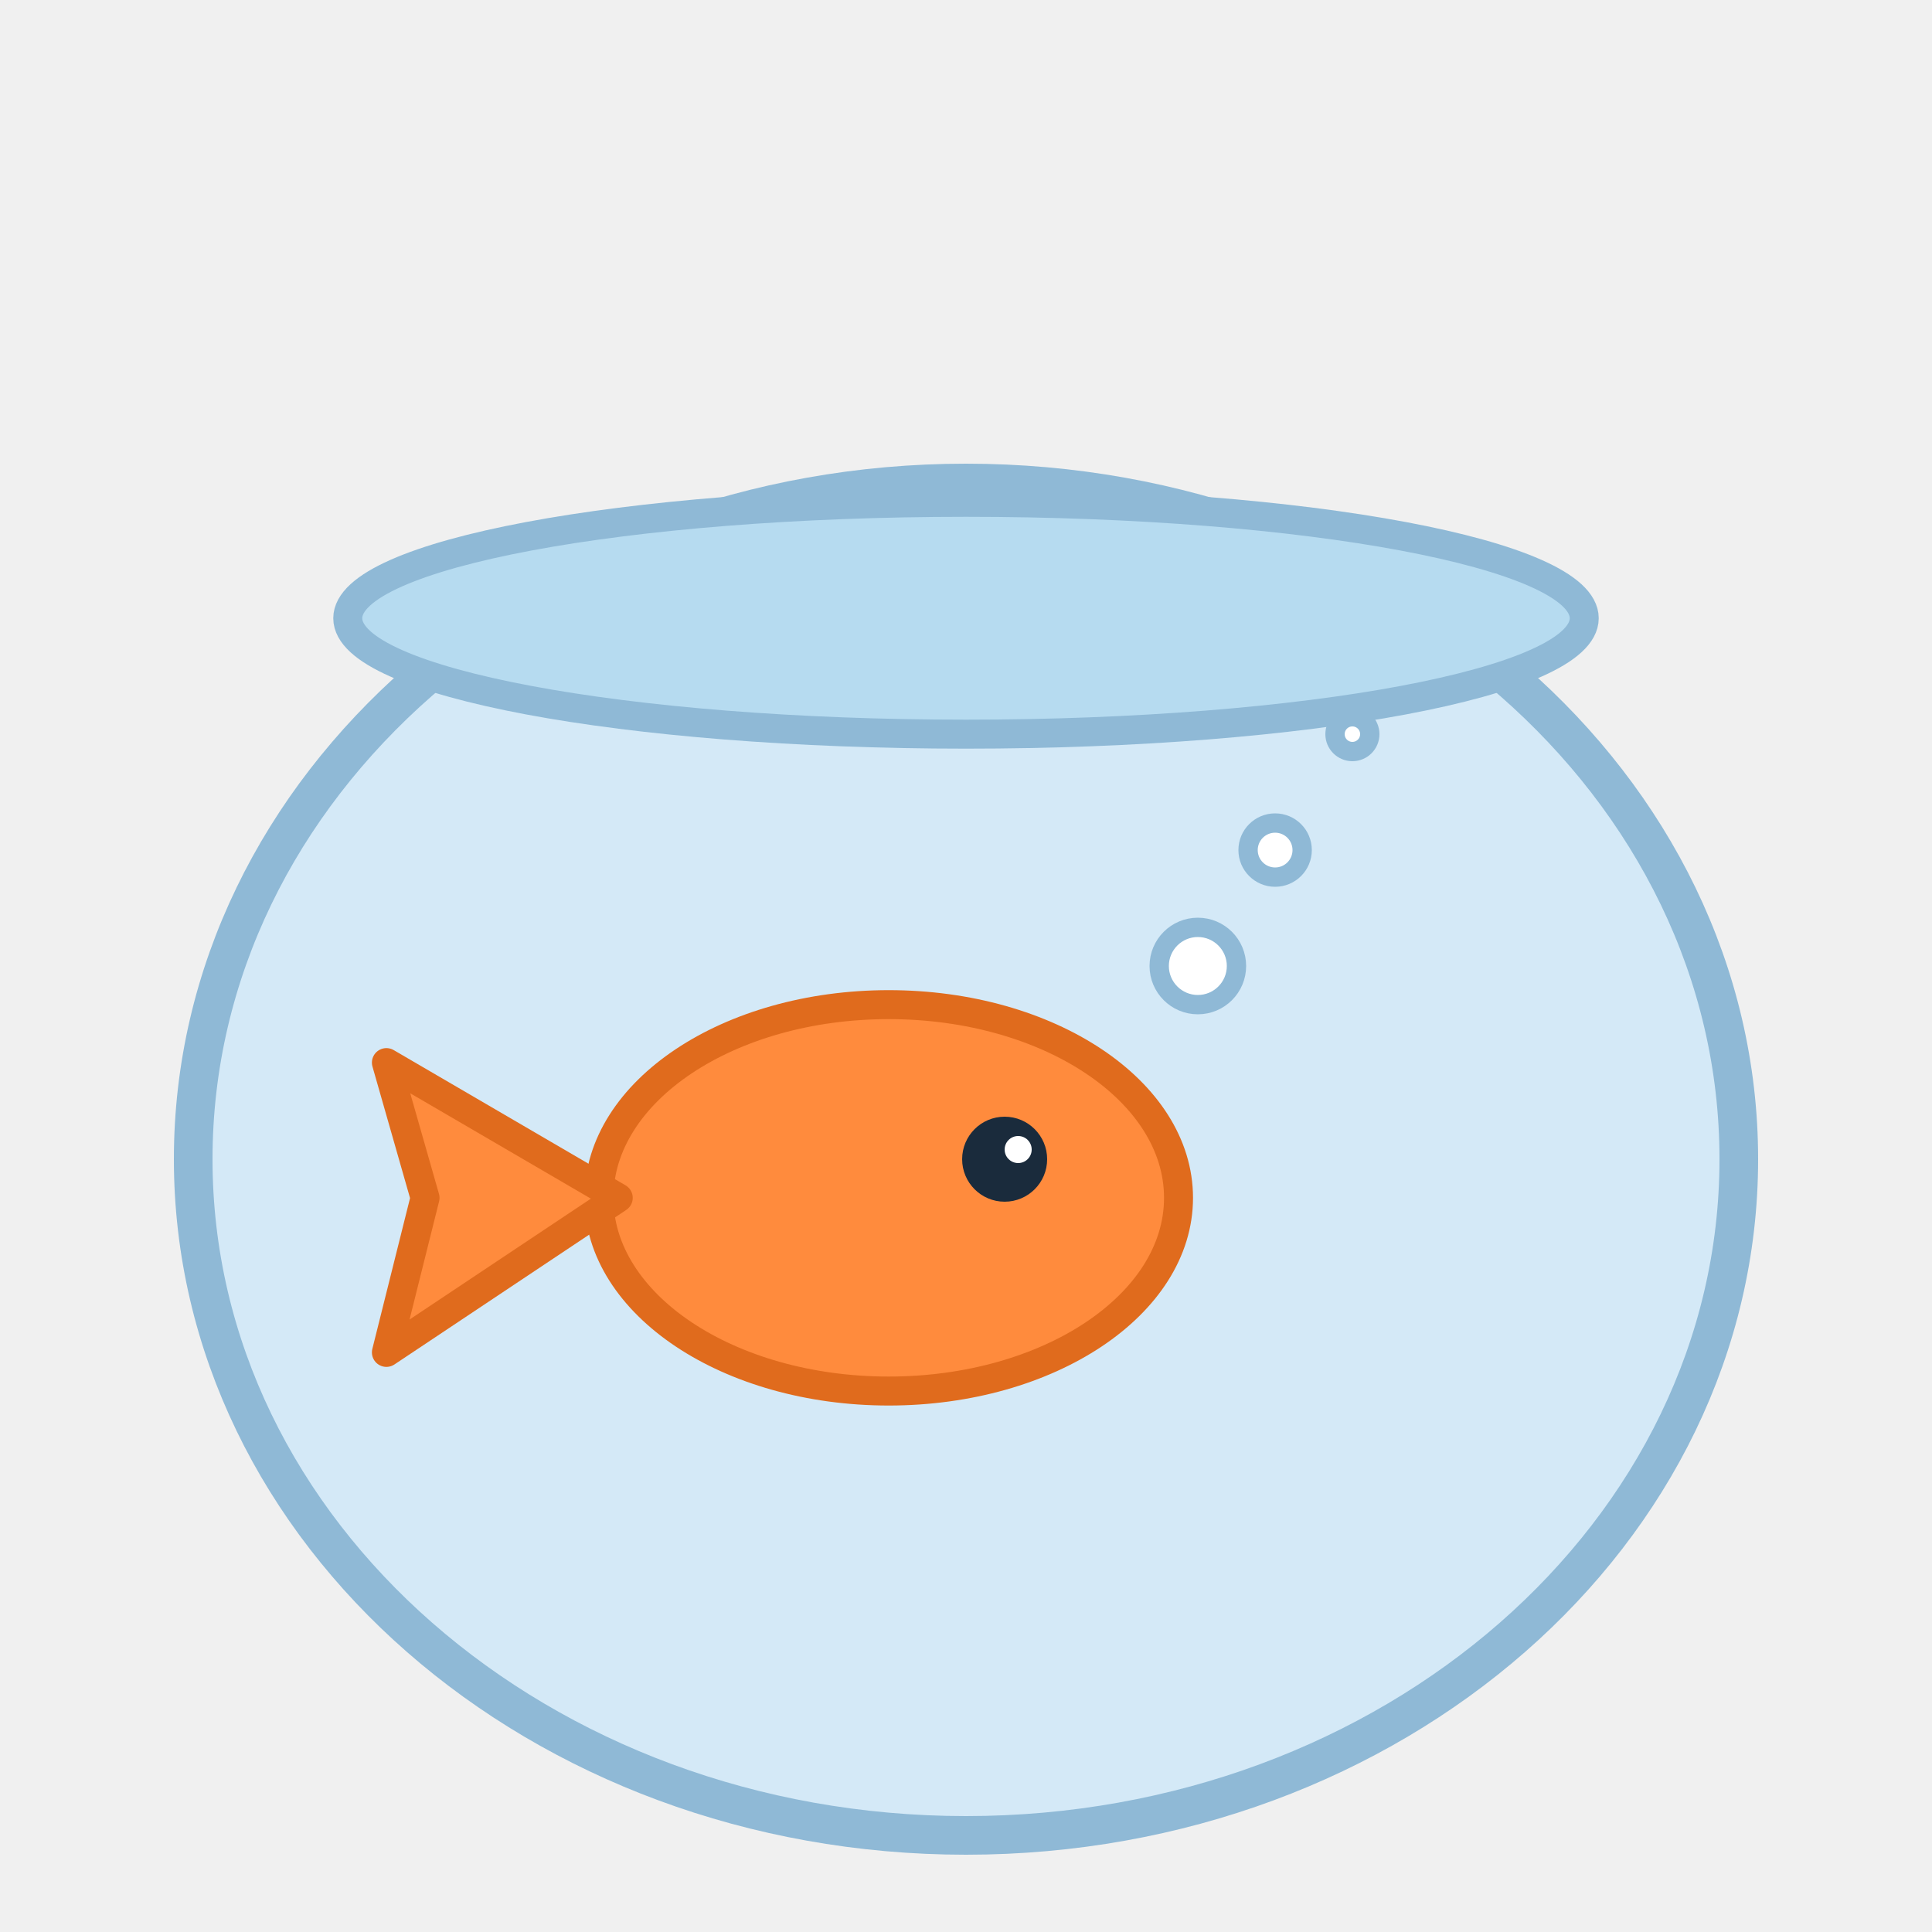
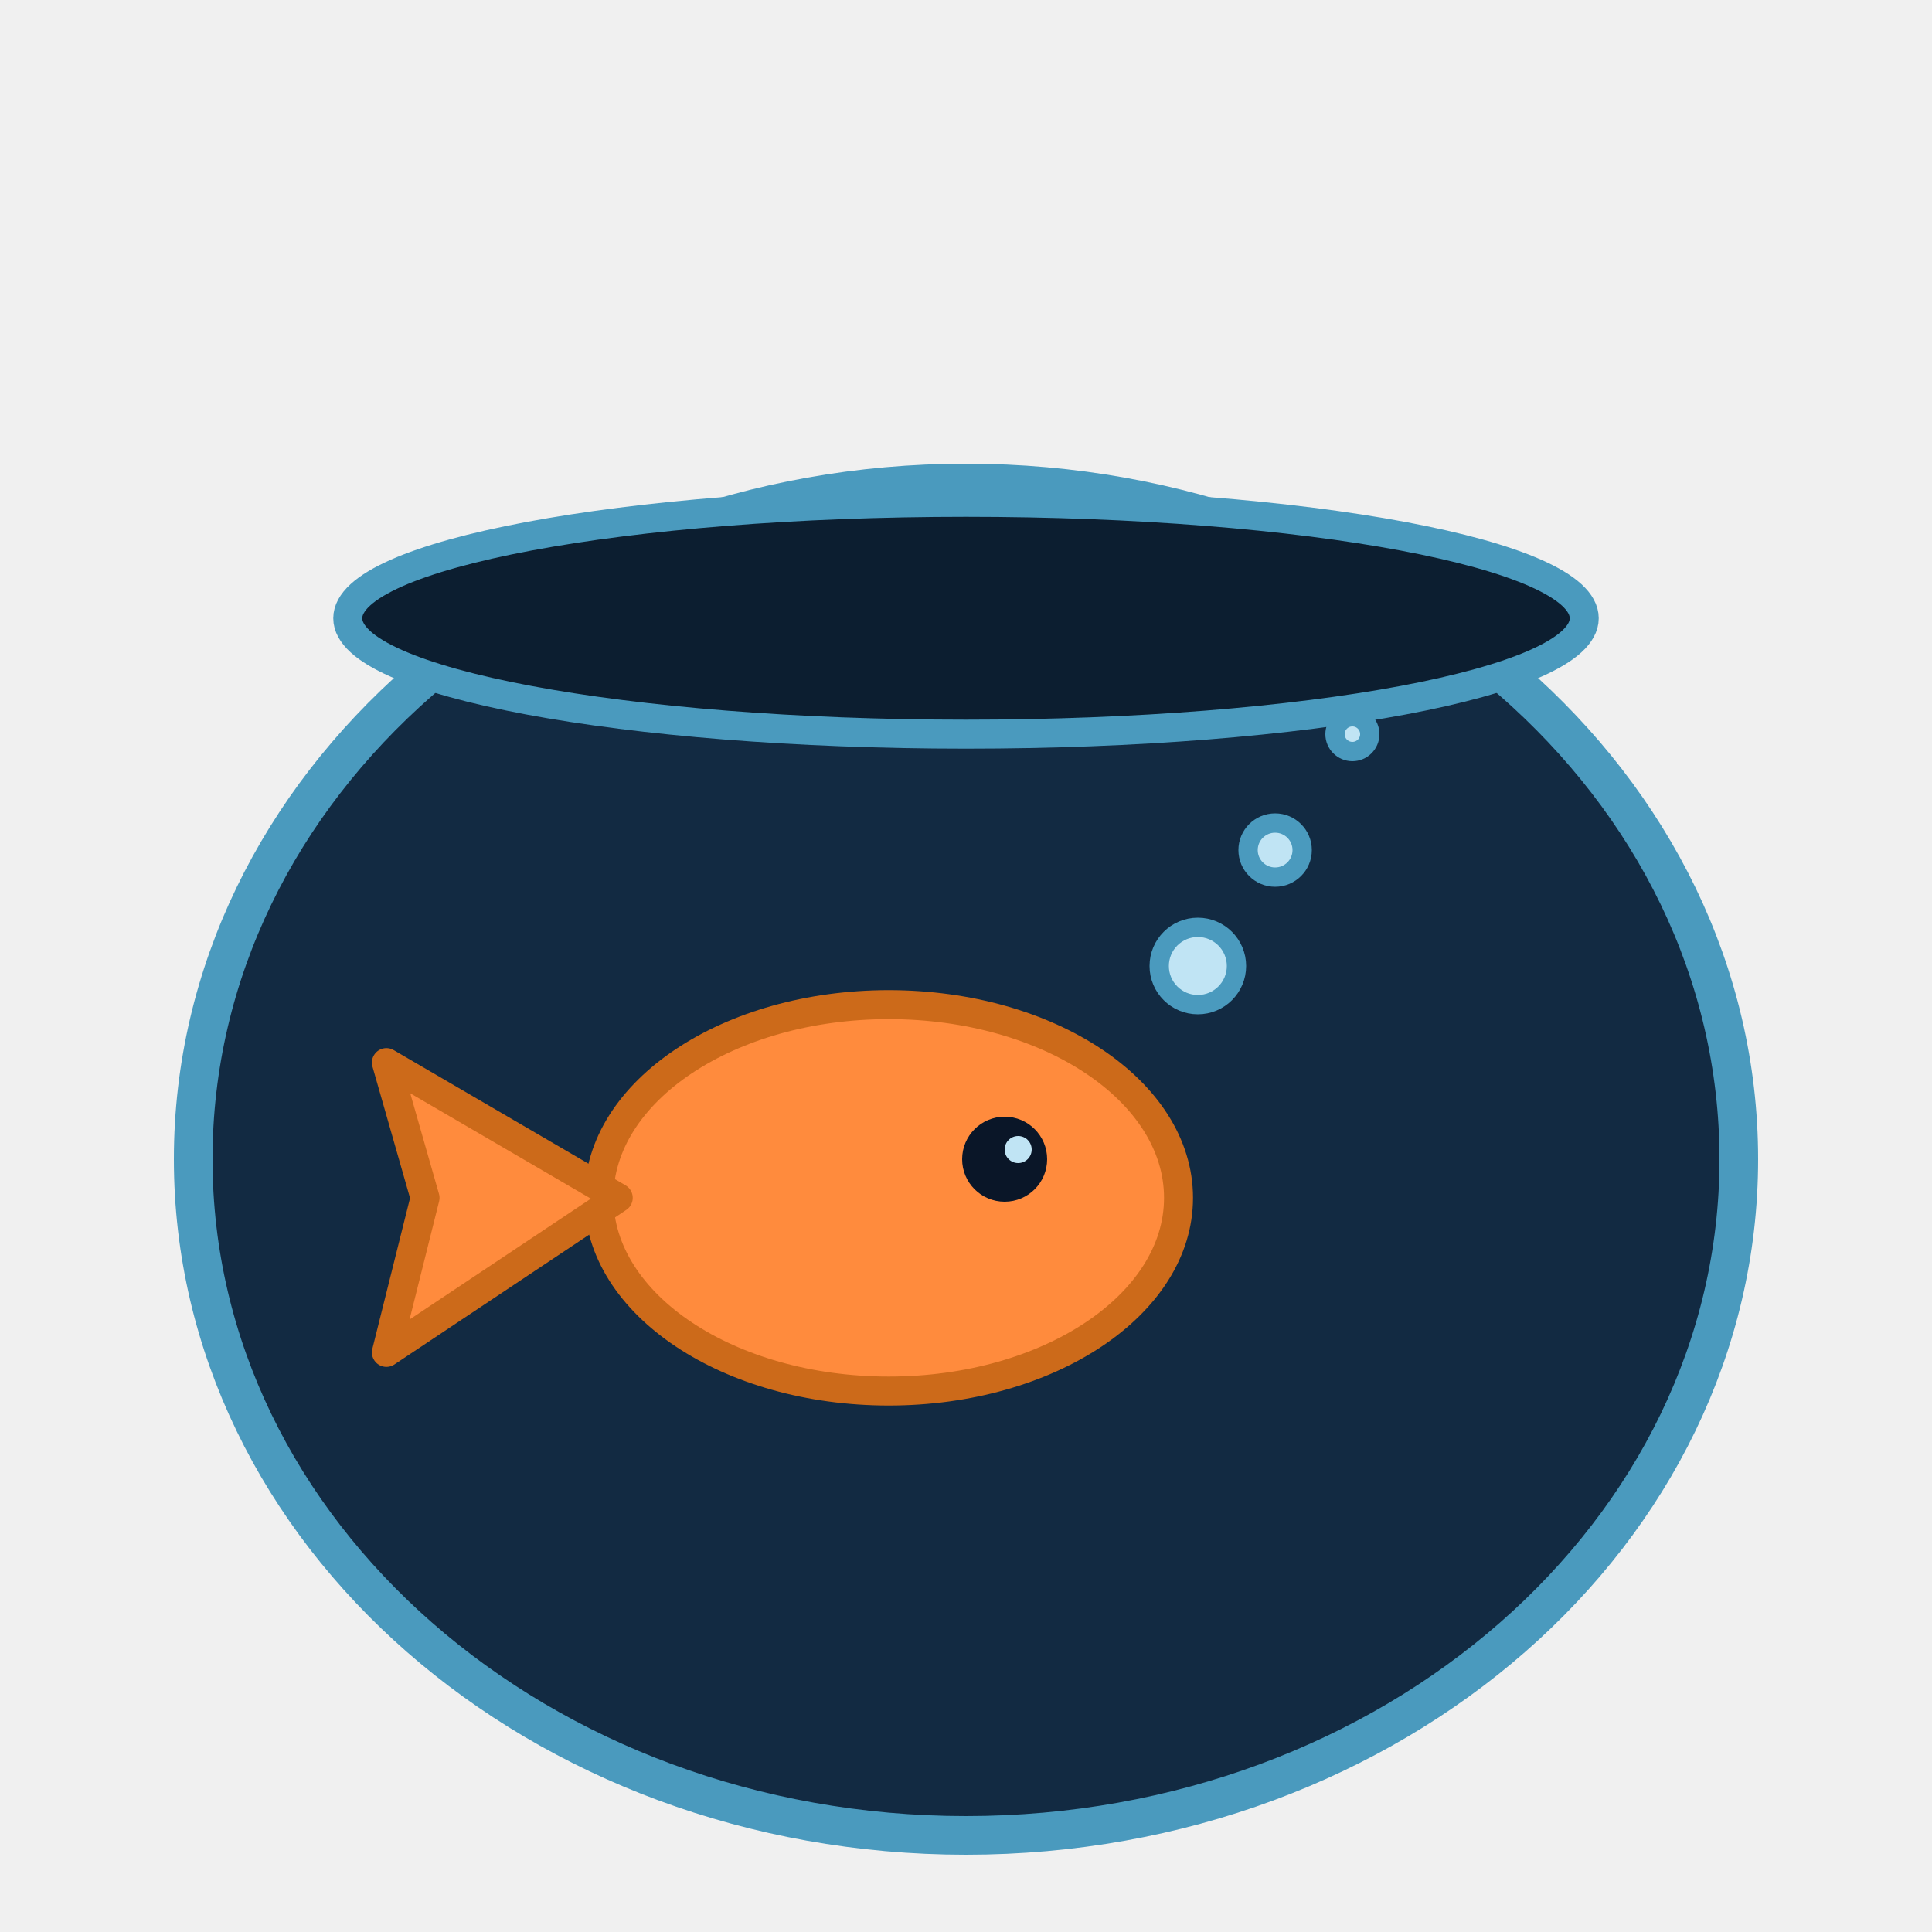
<svg xmlns="http://www.w3.org/2000/svg" viewBox="0 0 100 100" width="100" height="100">
-   <ellipse cx="50" cy="60" rx="40" ry="35" fill="#d4e9f7" stroke="#8fb9d6" stroke-width="2" />
-   <ellipse cx="50" cy="32" rx="32" ry="6" fill="#b6dbf0" stroke="#8fb9d6" stroke-width="1.5" />
-   <ellipse cx="46" cy="62" rx="15" ry="10" fill="#ff8b3d" stroke="#e06b1d" stroke-width="1.5" />
-   <path d="M 32 62 L 20 55 L 22 62 L 20 70 Z" fill="#ff8b3d" stroke="#e06b1d" stroke-width="1.5" stroke-linejoin="round" />
-   <circle cx="52" cy="60" r="2.2" fill="#1a2b3c" />
-   <circle cx="52.7" cy="59.5" r="0.7" fill="white" />
-   <circle cx="62" cy="50" r="2" fill="white" stroke="#8fb9d6" stroke-width="1" />
-   <circle cx="66" cy="44" r="1.4" fill="white" stroke="#8fb9d6" stroke-width="1" />
-   <circle cx="70" cy="38" r="0.9" fill="white" stroke="#8fb9d6" stroke-width="1" />
+   <ellipse cx="50" cy="60" rx="40" ry="35" fill="#122a42" stroke="#4a9abe" stroke-width="2" />
+   <ellipse cx="50" cy="32" rx="32" ry="6" fill="#0c1e30" stroke="#4a9abe" stroke-width="1.5" />
+   <ellipse cx="46" cy="62" rx="15" ry="10" fill="#ff8b3d" stroke="#cc6a1a" stroke-width="1.5" />
+   <path d="M 32 62 L 20 55 L 22 62 L 20 70 Z" fill="#ff8b3d" stroke="#cc6a1a" stroke-width="1.5" stroke-linejoin="round" />
+   <circle cx="52" cy="60" r="2.2" fill="#0a1628" />
+   <circle cx="52.7" cy="59.5" r="0.7" fill="#c0e4f4" />
+   <circle cx="62" cy="50" r="2" fill="#c0e4f4" stroke="#4a9abe" stroke-width="1" />
+   <circle cx="66" cy="44" r="1.4" fill="#c0e4f4" stroke="#4a9abe" stroke-width="1" />
+   <circle cx="70" cy="38" r="0.9" fill="#c0e4f4" stroke="#4a9abe" stroke-width="1" />
</svg>
